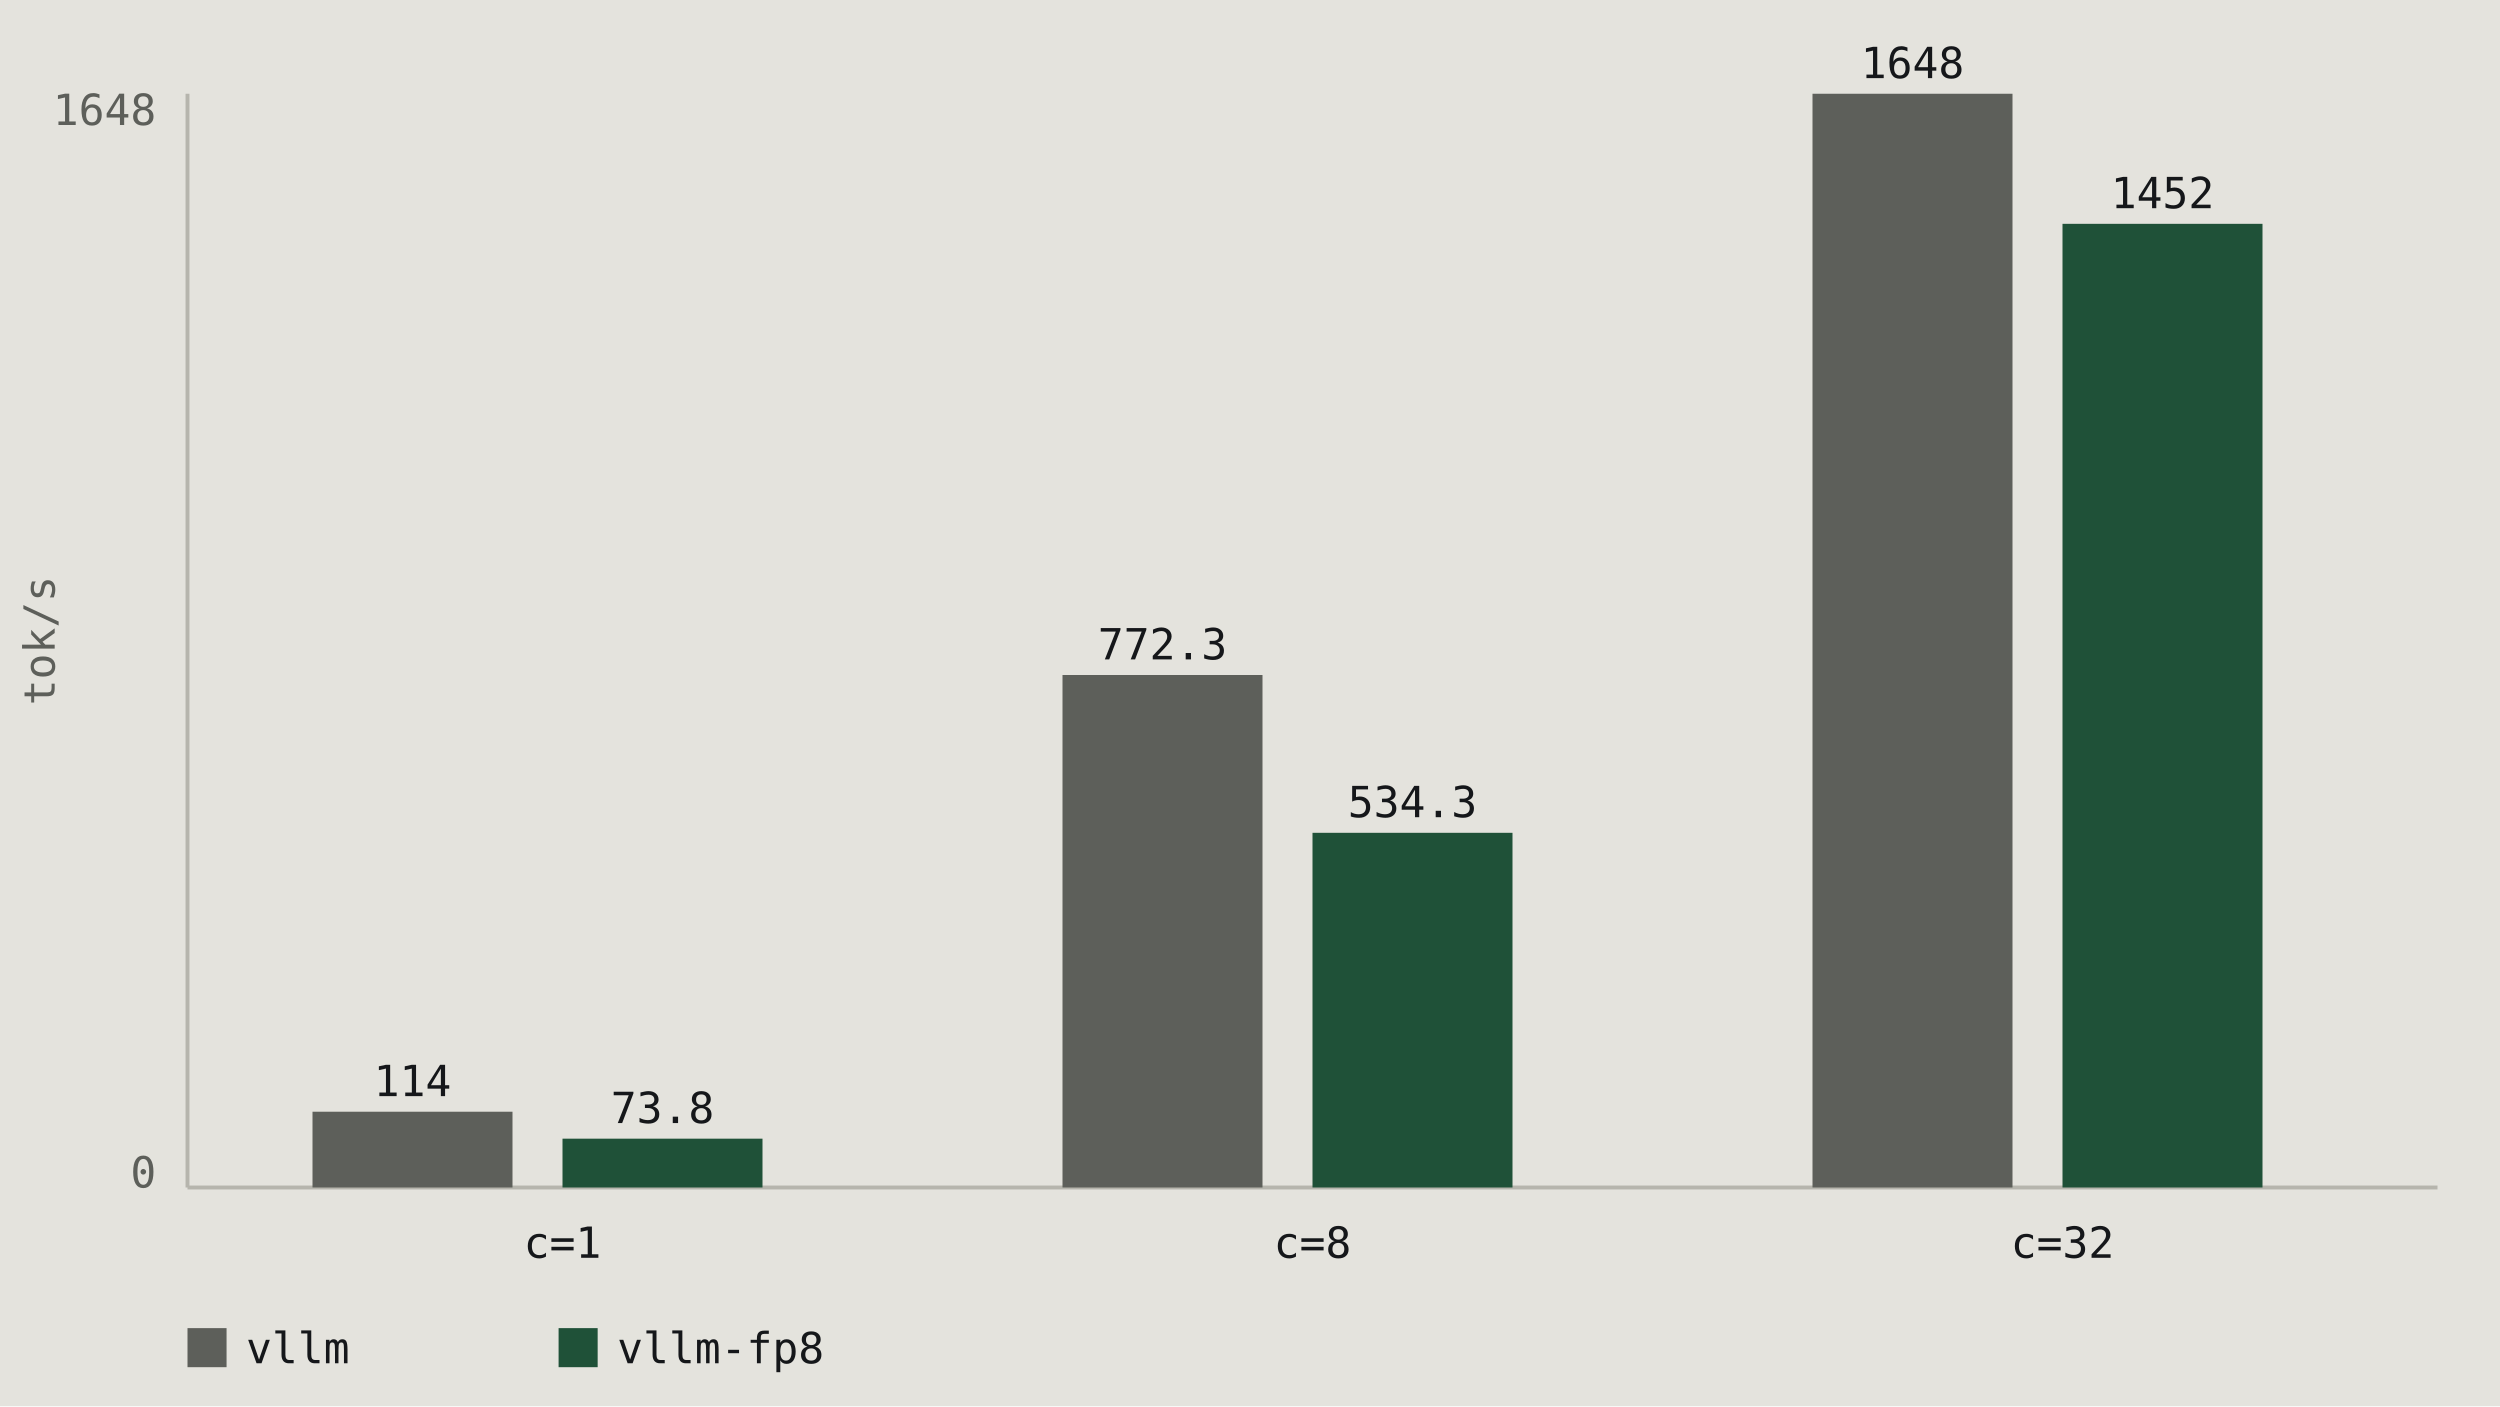
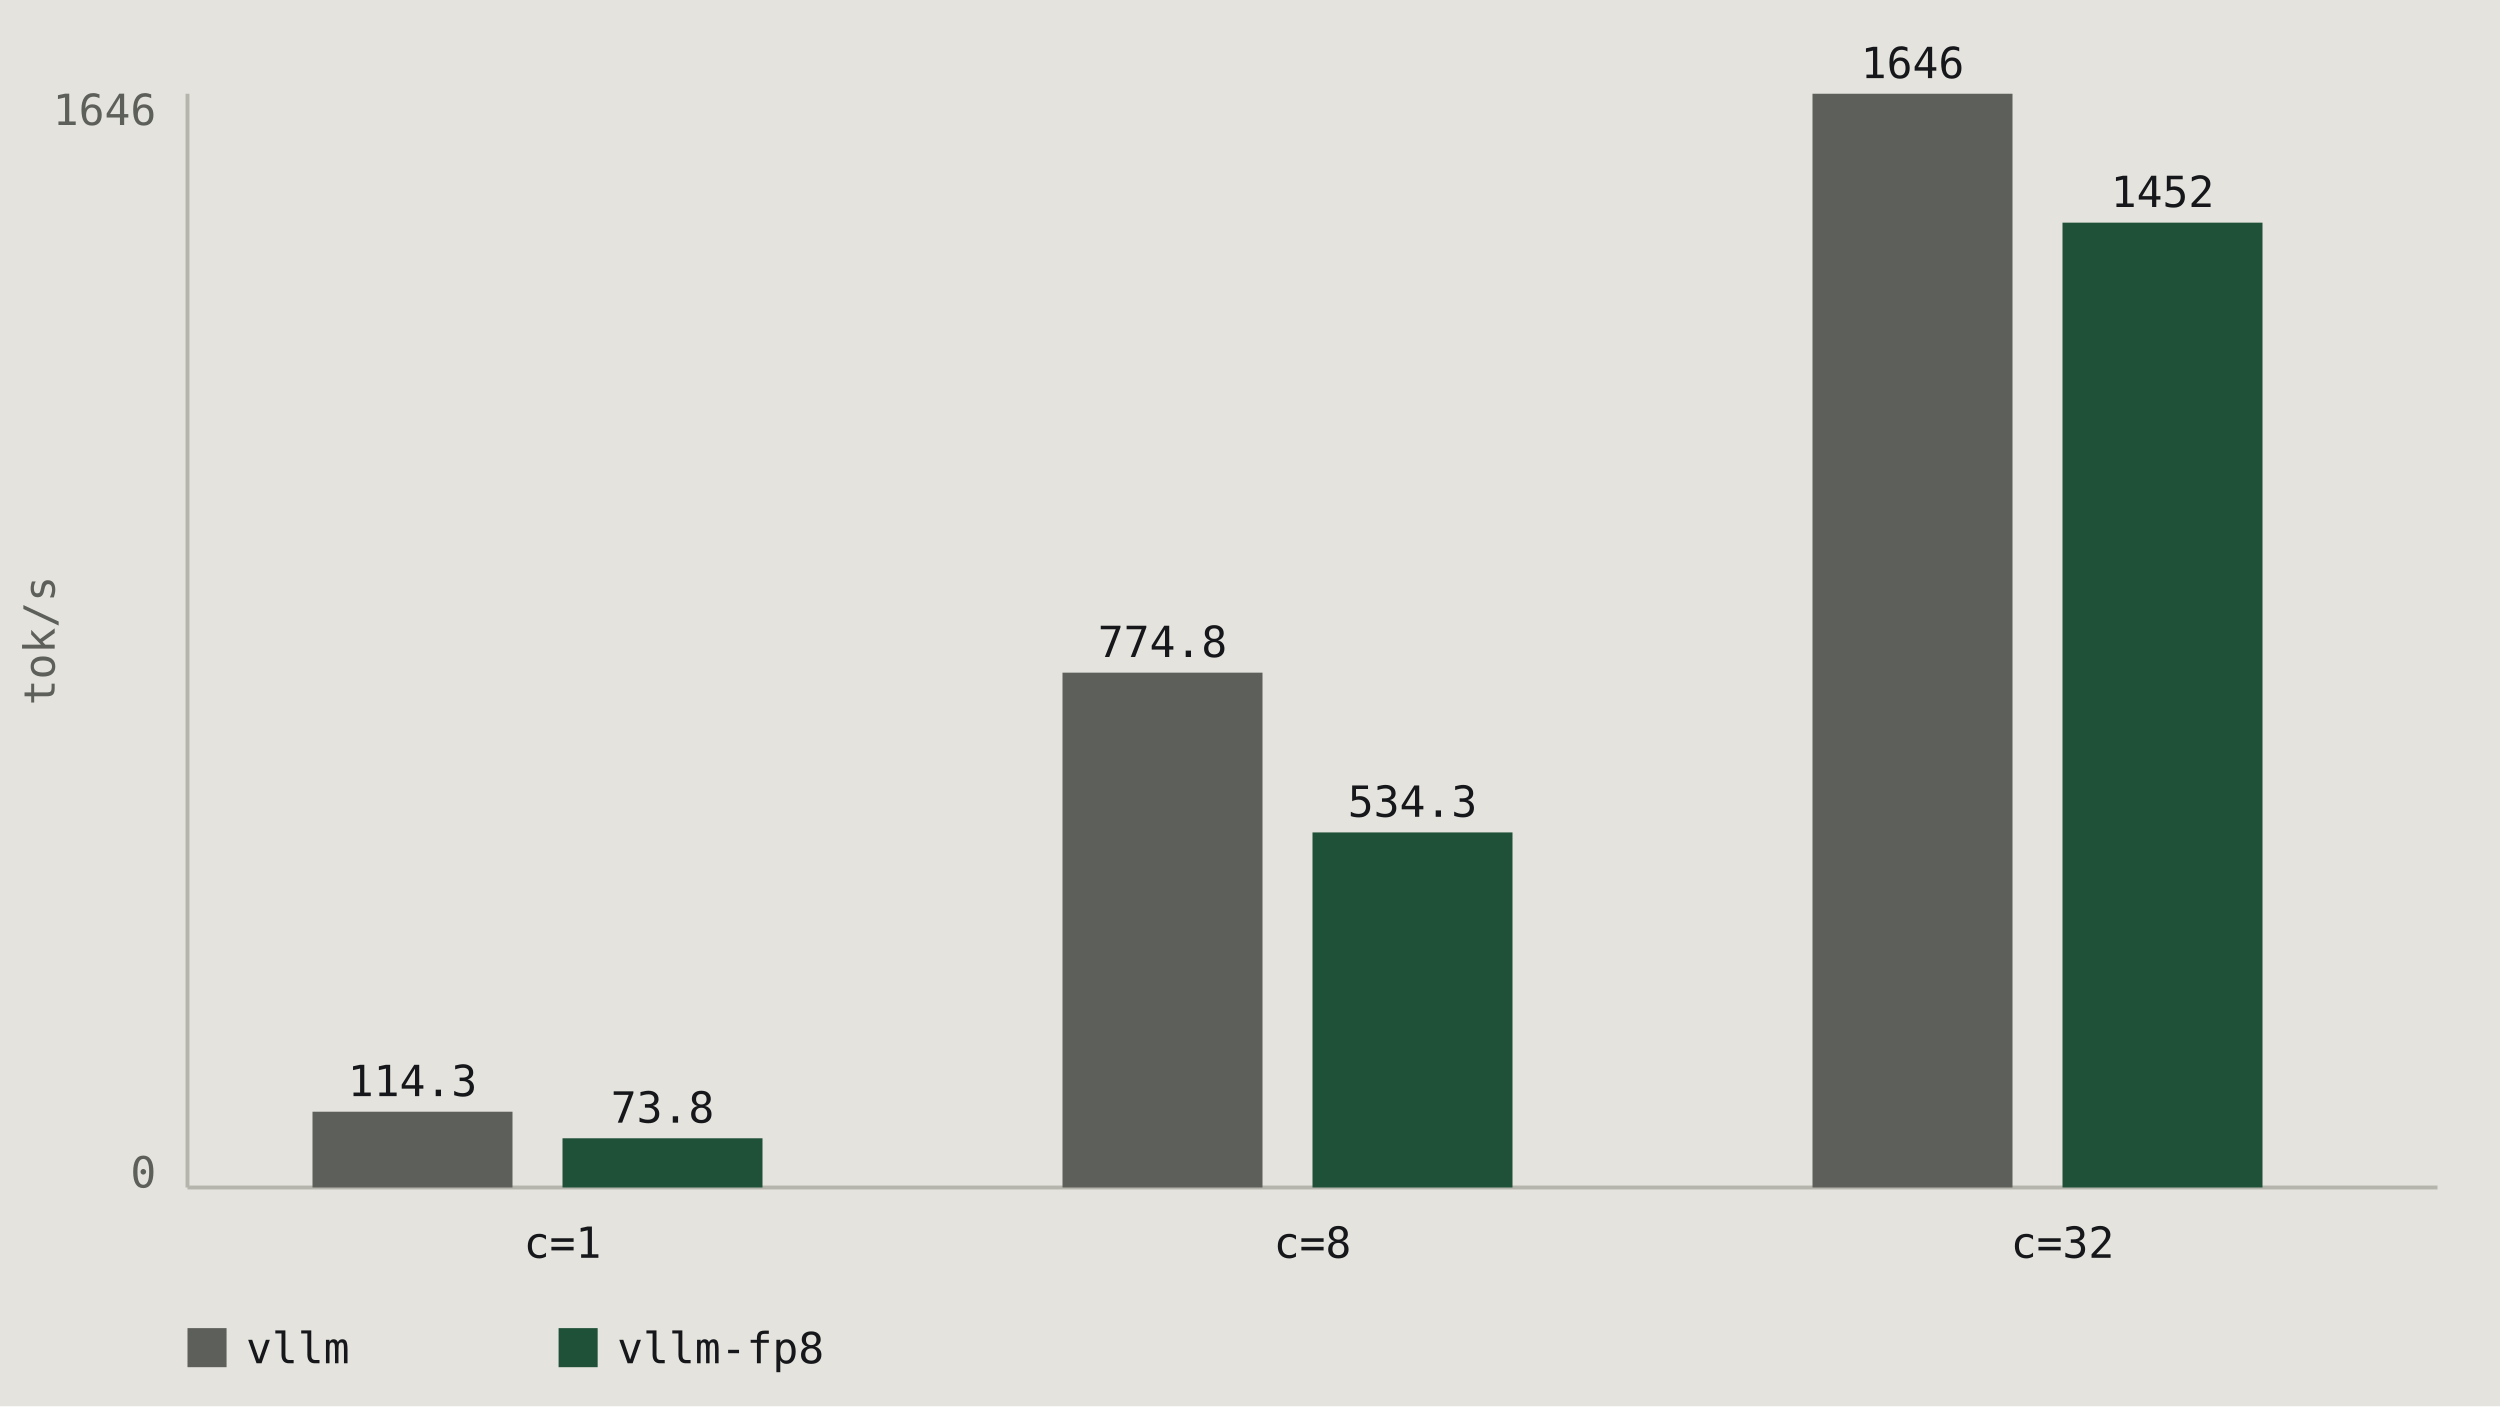
<svg xmlns="http://www.w3.org/2000/svg" viewBox="0 0 640 360" width="640" height="360" font-family="IBM Plex Mono, monospace" font-size="11">
  <rect width="640" height="360" fill="#e4e3dd" />
  <line x1="48" y1="24" x2="48" y2="304" stroke="#b6b5ad" />
  <line x1="48" y1="304" x2="624" y2="304" stroke="#b6b5ad" />
-   <text x="40" y="32" text-anchor="end" fill="#5d5f5a">1648</text>
+   <text x="40" y="32" text-anchor="end" fill="#5d5f5a">1646</text>
  <text x="14" y="164" transform="rotate(-90 14 164)" text-anchor="middle" fill="#5d5f5a">tok/s</text>
  <text x="40" y="304" text-anchor="end" fill="#5d5f5a">0</text>
  <text x="144" y="322" text-anchor="middle" fill="#15171a">c=1</text>
  <rect x="80.0" y="284.6" width="51.2" height="19.4" fill="#5d5f5a" />
-   <text x="105.6" y="280.6" text-anchor="middle" fill="#15171a">114</text>
-   <rect x="144.0" y="291.5" width="51.2" height="12.5" fill="#1f5138" />
-   <text x="169.6" y="287.5" text-anchor="middle" fill="#15171a">73.8</text>
+   <text x="105.6" y="280.6" text-anchor="middle" fill="#15171a">114.3</text>
+   <rect x="144.0" y="291.4" width="51.2" height="12.6" fill="#1f5138" />
+   <text x="169.6" y="287.4" text-anchor="middle" fill="#15171a">73.8</text>
  <text x="336" y="322" text-anchor="middle" fill="#15171a">c=8</text>
-   <rect x="272.0" y="172.8" width="51.2" height="131.2" fill="#5d5f5a" />
-   <text x="297.6" y="168.8" text-anchor="middle" fill="#15171a">772.3</text>
-   <rect x="336.0" y="213.2" width="51.2" height="90.8" fill="#1f5138" />
-   <text x="361.6" y="209.2" text-anchor="middle" fill="#15171a">534.3</text>
+   <rect x="272.0" y="172.2" width="51.2" height="131.8" fill="#5d5f5a" />
+   <text x="297.6" y="168.2" text-anchor="middle" fill="#15171a">774.8</text>
+   <rect x="336.0" y="213.1" width="51.2" height="90.9" fill="#1f5138" />
+   <text x="361.6" y="209.1" text-anchor="middle" fill="#15171a">534.3</text>
  <text x="528" y="322" text-anchor="middle" fill="#15171a">c=32</text>
  <rect x="464.0" y="24.0" width="51.2" height="280.0" fill="#5d5f5a" />
-   <text x="489.6" y="20.0" text-anchor="middle" fill="#15171a">1648</text>
-   <rect x="528.0" y="57.3" width="51.2" height="246.7" fill="#1f5138" />
-   <text x="553.6" y="53.3" text-anchor="middle" fill="#15171a">1452</text>
+   <text x="489.6" y="20.0" text-anchor="middle" fill="#15171a">1646</text>
+   <rect x="528.0" y="57.0" width="51.2" height="247.0" fill="#1f5138" />
+   <text x="553.6" y="53.0" text-anchor="middle" fill="#15171a">1452</text>
  <rect x="48" y="340" width="10" height="10" fill="#5d5f5a" />
  <text x="63" y="349" fill="#15171a">vllm</text>
  <rect x="143" y="340" width="10" height="10" fill="#1f5138" />
  <text x="158" y="349" fill="#15171a">vllm-fp8</text>
</svg>
